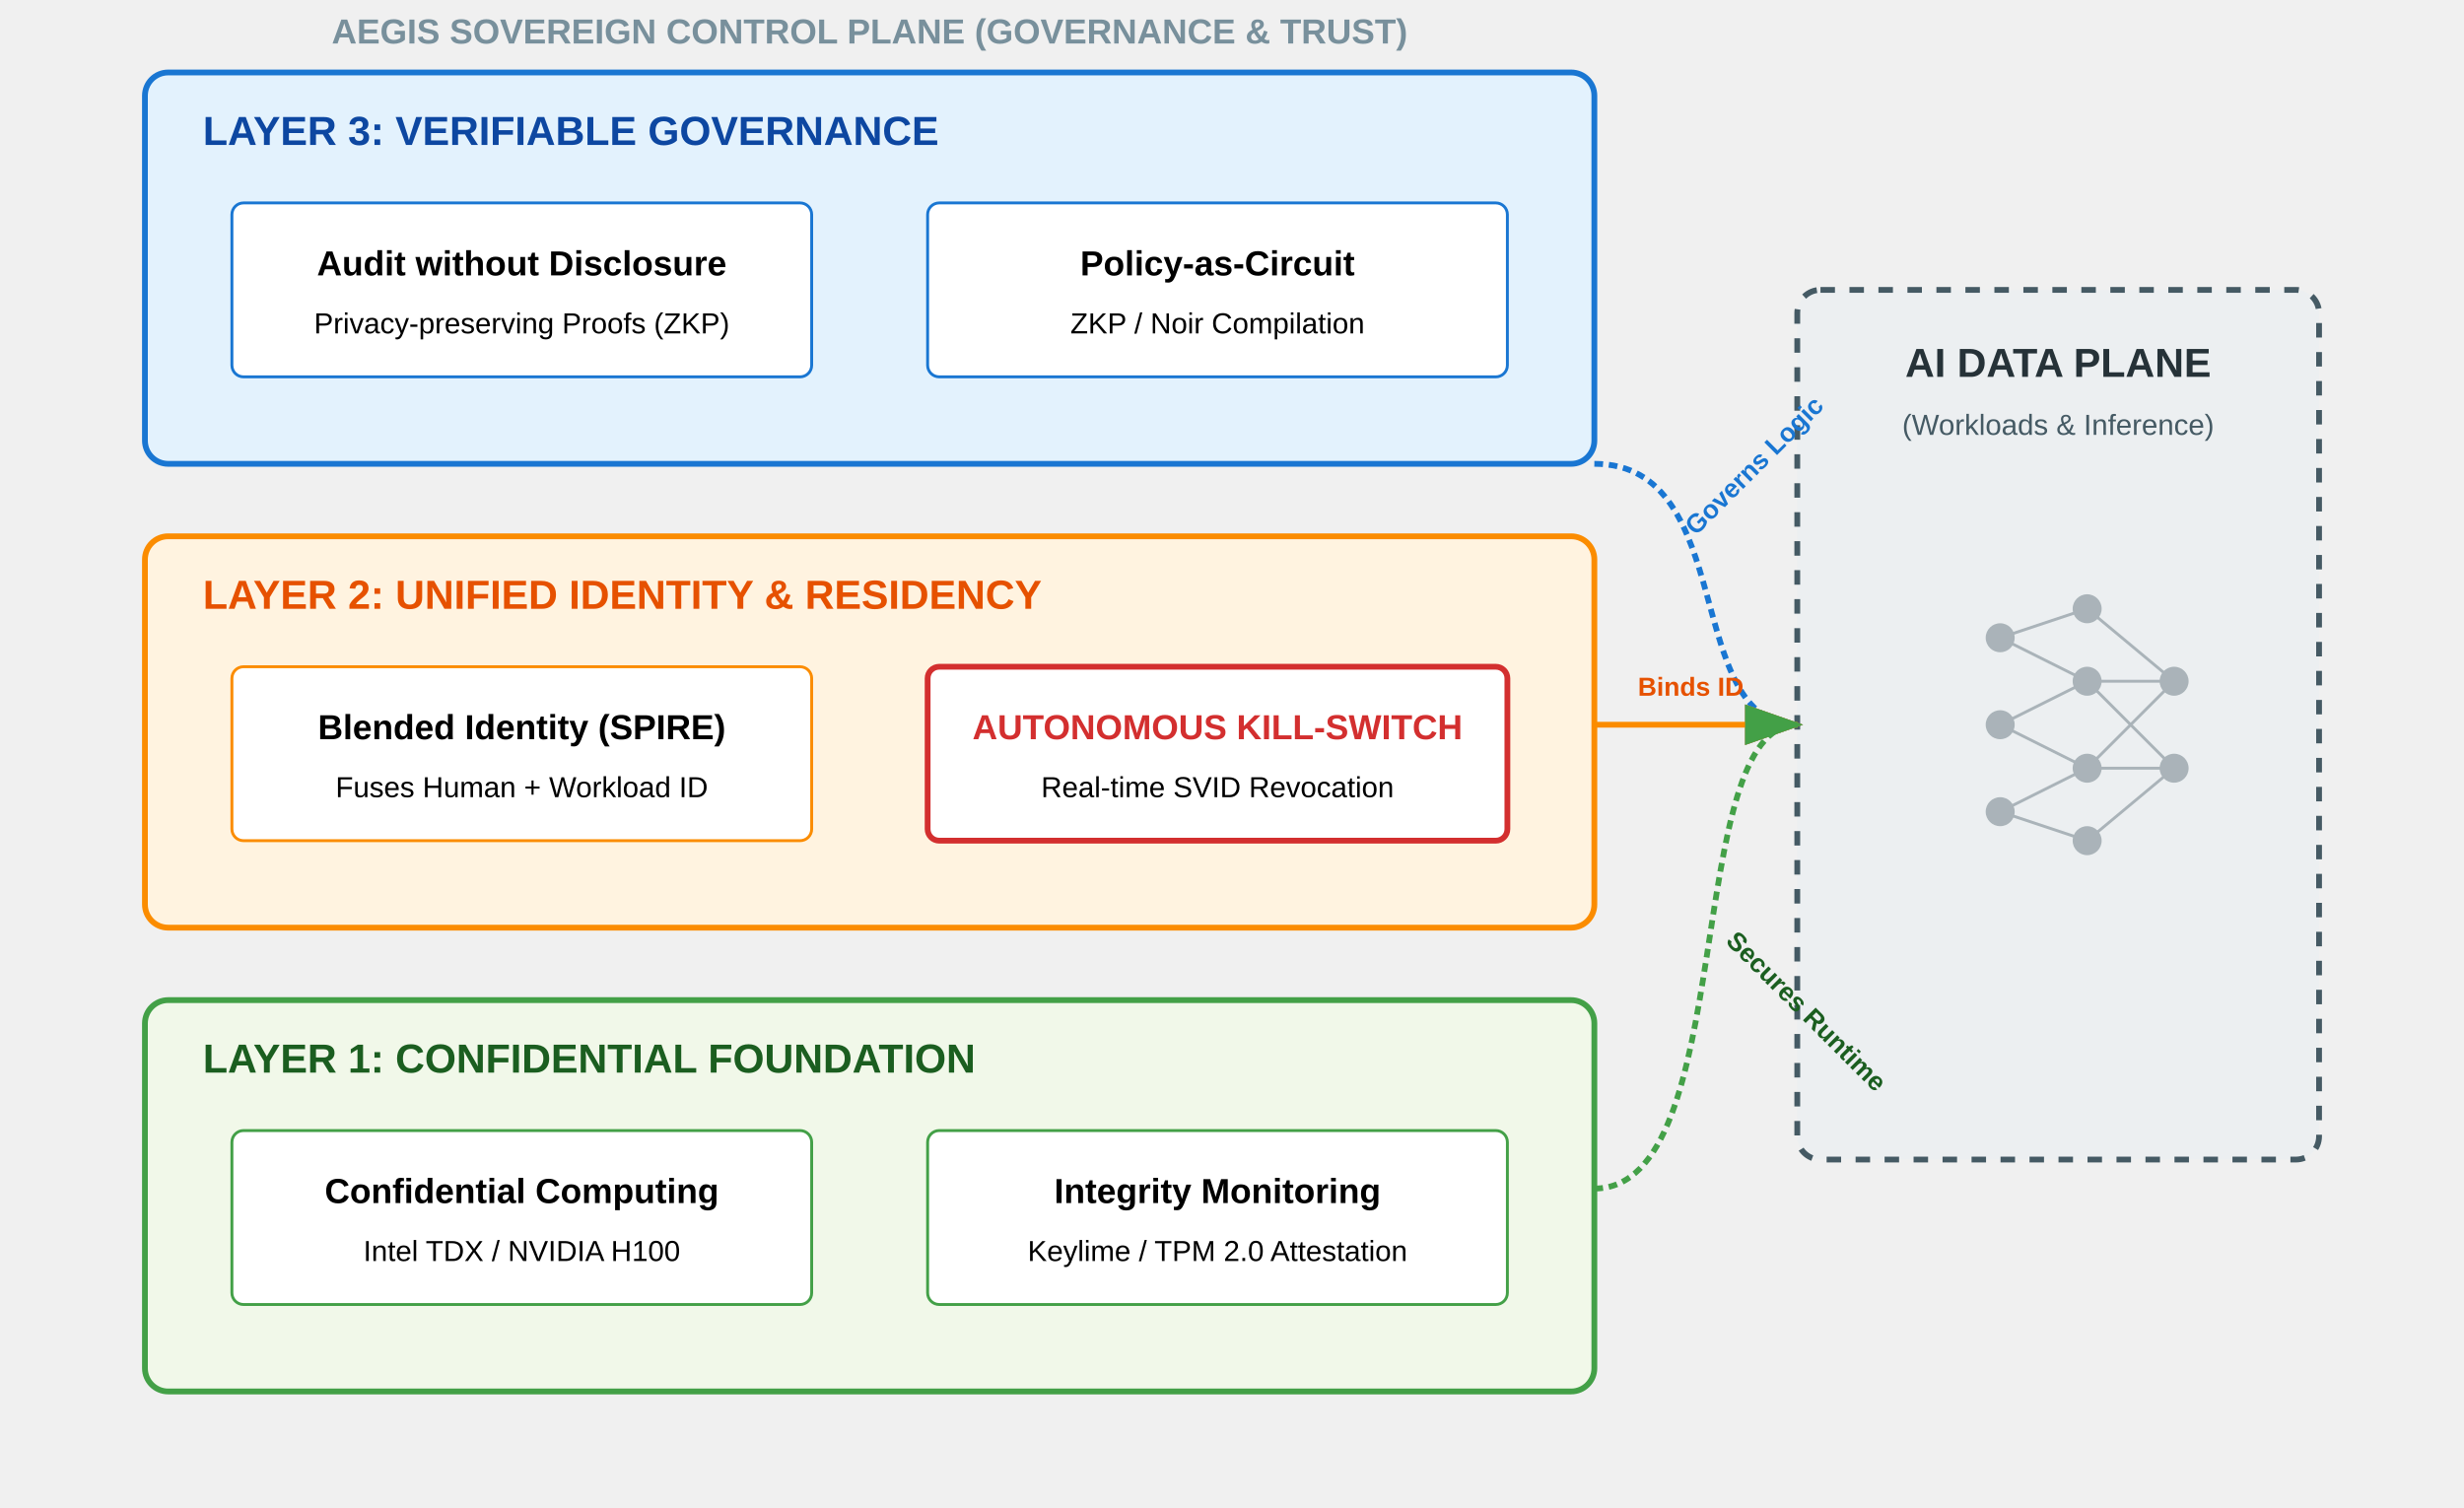
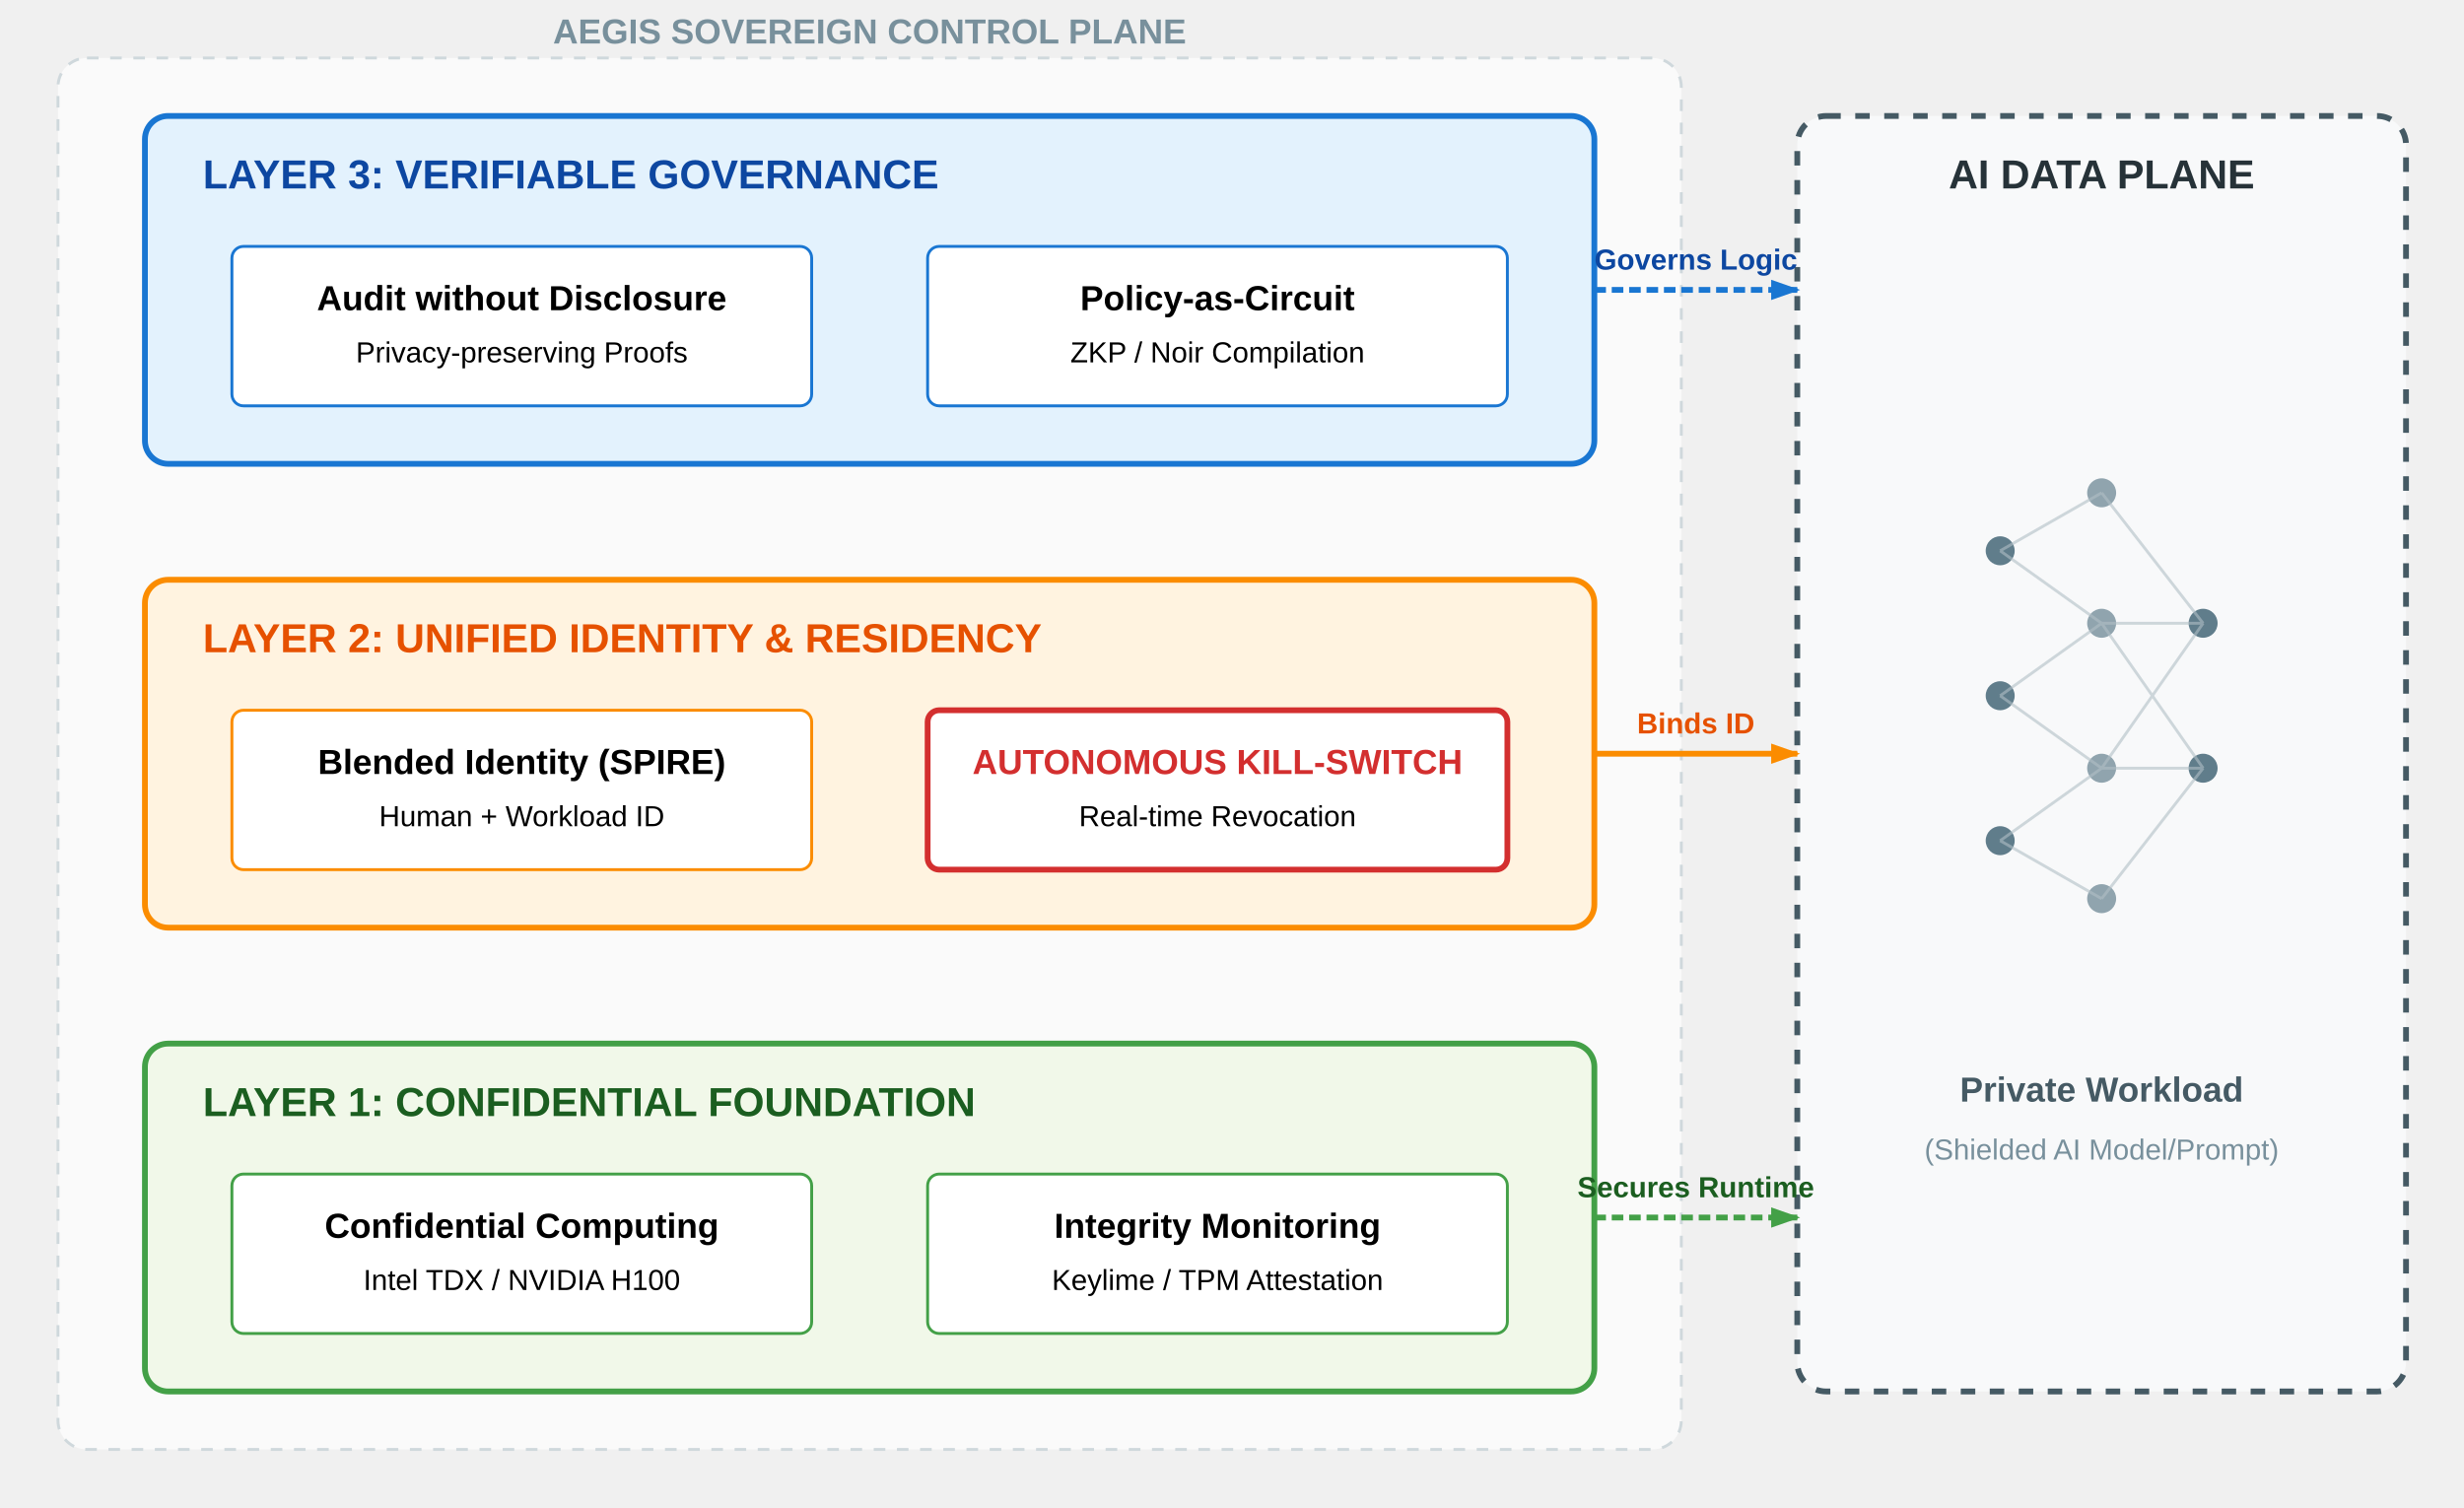
<svg xmlns="http://www.w3.org/2000/svg" width="850" height="520" viewBox="0 0 850 520">
-   <text x="300" y="15" font-family="Arial" font-size="12" font-weight="bold" fill="#78909C" text-anchor="middle">AEGIS SOVEREIGN CONTROL PLANE (GOVERNANCE &amp; TRUST)</text>
-   <rect x="50" y="25" width="500" height="135" rx="8" fill="#E3F2FD" stroke="#1976D2" stroke-width="2" />
-   <text x="70" y="50" font-family="Arial" font-size="14" font-weight="bold" fill="#0D47A1">LAYER 3: VERIFIABLE GOVERNANCE</text>
-   <g transform="translate(80, 70)">
-     <rect width="200" height="60" rx="4" fill="#fff" stroke="#1976D2" />
-     <text x="100" y="25" font-family="Arial" font-size="12" font-weight="bold" text-anchor="middle">Audit without Disclosure</text>
-     <text x="100" y="45" font-family="Arial" font-size="10" text-anchor="middle">Privacy-preserving Proofs (ZKP)</text>
+   <rect x="20" y="20" width="560" height="480" rx="10" fill="#FAFAFA" stroke="#CFD8DC" stroke-width="1" stroke-dasharray="4,4" />
+   <text x="300" y="15" font-family="Arial, sans-serif" font-size="12" font-weight="bold" fill="#78909C" text-anchor="middle">AEGIS SOVEREIGN CONTROL PLANE</text>
+   <rect x="50" y="40" width="500" height="120" rx="8" fill="#E3F2FD" stroke="#1976D2" stroke-width="2" />
+   <text x="70" y="65" font-family="Arial, sans-serif" font-size="14" font-weight="bold" fill="#0D47A1">LAYER 3: VERIFIABLE GOVERNANCE</text>
+   <g transform="translate(80, 85)">
+     <rect width="200" height="55" rx="4" fill="#fff" stroke="#1976D2" />
+     <text x="100" y="22" font-family="Arial, sans-serif" font-size="12" font-weight="bold" text-anchor="middle">Audit without Disclosure</text>
+     <text x="100" y="40" font-family="Arial, sans-serif" font-size="10" text-anchor="middle">Privacy-preserving Proofs</text>
  </g>
-   <g transform="translate(320, 70)">
-     <rect width="200" height="60" rx="4" fill="#fff" stroke="#1976D2" />
-     <text x="100" y="25" font-family="Arial" font-size="12" font-weight="bold" text-anchor="middle">Policy-as-Circuit</text>
-     <text x="100" y="45" font-family="Arial" font-size="10" text-anchor="middle">ZKP / Noir Compilation</text>
+   <g transform="translate(320, 85)">
+     <rect width="200" height="55" rx="4" fill="#fff" stroke="#1976D2" />
+     <text x="100" y="22" font-family="Arial, sans-serif" font-size="12" font-weight="bold" text-anchor="middle">Policy-as-Circuit</text>
+     <text x="100" y="40" font-family="Arial, sans-serif" font-size="10" text-anchor="middle">ZKP / Noir Compilation</text>
  </g>
-   <rect x="50" y="185" width="500" height="135" rx="8" fill="#FFF3E0" stroke="#FB8C00" stroke-width="2" />
-   <text x="70" y="210" font-family="Arial" font-size="14" font-weight="bold" fill="#E65100">LAYER 2: UNIFIED IDENTITY &amp; RESIDENCY</text>
-   <g transform="translate(80, 230)">
-     <rect width="200" height="60" rx="4" fill="#fff" stroke="#FB8C00" />
-     <text x="100" y="25" font-family="Arial" font-size="12" font-weight="bold" text-anchor="middle">Blended Identity (SPIRE)</text>
-     <text x="100" y="45" font-family="Arial" font-size="10" text-anchor="middle">Fuses Human + Workload ID</text>
+   <rect x="50" y="200" width="500" height="120" rx="8" fill="#FFF3E0" stroke="#FB8C00" stroke-width="2" />
+   <text x="70" y="225" font-family="Arial, sans-serif" font-size="14" font-weight="bold" fill="#E65100">LAYER 2: UNIFIED IDENTITY &amp; RESIDENCY</text>
+   <g transform="translate(80, 245)">
+     <rect width="200" height="55" rx="4" fill="#fff" stroke="#FB8C00" />
+     <text x="100" y="22" font-family="Arial, sans-serif" font-size="12" font-weight="bold" text-anchor="middle">Blended Identity (SPIRE)</text>
+     <text x="100" y="40" font-family="Arial, sans-serif" font-size="10" text-anchor="middle">Human + Workload ID</text>
  </g>
-   <g transform="translate(320, 230)">
-     <rect width="200" height="60" rx="4" fill="#fff" stroke="#D32F2F" stroke-width="2" />
-     <text x="100" y="25" font-family="Arial" font-size="12" font-weight="bold" text-anchor="middle" fill="#D32F2F">AUTONOMOUS KILL-SWITCH</text>
-     <text x="100" y="45" font-family="Arial" font-size="10" text-anchor="middle">Real-time SVID Revocation</text>
+   <g transform="translate(320, 245)">
+     <rect width="200" height="55" rx="4" fill="#fff" stroke="#D32F2F" stroke-width="2" />
+     <text x="100" y="22" font-family="Arial, sans-serif" font-size="12" font-weight="bold" text-anchor="middle" fill="#D32F2F">AUTONOMOUS KILL-SWITCH</text>
+     <text x="100" y="40" font-family="Arial, sans-serif" font-size="10" text-anchor="middle">Real-time Revocation</text>
  </g>
-   <rect x="50" y="345" width="500" height="135" rx="8" fill="#F1F8E9" stroke="#43A047" stroke-width="2" />
-   <text x="70" y="370" font-family="Arial" font-size="14" font-weight="bold" fill="#1B5E20">LAYER 1: CONFIDENTIAL FOUNDATION</text>
-   <g transform="translate(80, 390)">
-     <rect width="200" height="60" rx="4" fill="#fff" stroke="#43A047" />
-     <text x="100" y="25" font-family="Arial" font-size="12" font-weight="bold" text-anchor="middle">Confidential Computing</text>
-     <text x="100" y="45" font-family="Arial" font-size="10" text-anchor="middle">Intel TDX / NVIDIA H100</text>
+   <rect x="50" y="360" width="500" height="120" rx="8" fill="#F1F8E9" stroke="#43A047" stroke-width="2" />
+   <text x="70" y="385" font-family="Arial, sans-serif" font-size="14" font-weight="bold" fill="#1B5E20">LAYER 1: CONFIDENTIAL FOUNDATION</text>
+   <g transform="translate(80, 405)">
+     <rect width="200" height="55" rx="4" fill="#fff" stroke="#43A047" />
+     <text x="100" y="22" font-family="Arial, sans-serif" font-size="12" font-weight="bold" text-anchor="middle">Confidential Computing</text>
+     <text x="100" y="40" font-family="Arial, sans-serif" font-size="10" text-anchor="middle">Intel TDX / NVIDIA H100</text>
  </g>
-   <g transform="translate(320, 390)">
-     <rect width="200" height="60" rx="4" fill="#fff" stroke="#43A047" />
-     <text x="100" y="25" font-family="Arial" font-size="12" font-weight="bold" text-anchor="middle">Integrity Monitoring</text>
-     <text x="100" y="45" font-family="Arial" font-size="10" text-anchor="middle">Keylime / TPM 2.0 Attestation</text>
+   <g transform="translate(320, 405)">
+     <rect width="200" height="55" rx="4" fill="#fff" stroke="#43A047" />
+     <text x="100" y="22" font-family="Arial, sans-serif" font-size="12" font-weight="bold" text-anchor="middle">Integrity Monitoring</text>
+     <text x="100" y="40" font-family="Arial, sans-serif" font-size="10" text-anchor="middle">Keylime / TPM Attestation</text>
  </g>
-   <rect x="620" y="100" width="180" height="300" rx="8" fill="#ECEFF1" stroke="#455A64" stroke-width="2" stroke-dasharray="5,5" />
-   <text x="710" y="130" font-family="Arial" font-size="14" font-weight="bold" fill="#263238" text-anchor="middle">AI DATA PLANE</text>
-   <text x="710" y="150" font-family="Arial" font-size="10" fill="#455A64" text-anchor="middle">(Workloads &amp; Inference)</text>
-   <g transform="translate(670, 200)" opacity="0.4">
-     <circle cx="20" cy="20" r="5" fill="#455A64" />
-     <circle cx="20" cy="50" r="5" fill="#455A64" />
-     <circle cx="20" cy="80" r="5" fill="#455A64" />
-     <circle cx="50" cy="10" r="5" fill="#455A64" />
-     <circle cx="50" cy="35" r="5" fill="#455A64" />
-     <circle cx="50" cy="65" r="5" fill="#455A64" />
-     <circle cx="50" cy="90" r="5" fill="#455A64" />
-     <circle cx="80" cy="35" r="5" fill="#455A64" />
-     <circle cx="80" cy="65" r="5" fill="#455A64" />
-     <line x1="20" y1="20" x2="50" y2="10" stroke="#455A64" stroke-width="1" />
-     <line x1="20" y1="20" x2="50" y2="35" stroke="#455A64" stroke-width="1" />
-     <line x1="20" y1="50" x2="50" y2="35" stroke="#455A64" stroke-width="1" />
-     <line x1="20" y1="50" x2="50" y2="65" stroke="#455A64" stroke-width="1" />
-     <line x1="20" y1="80" x2="50" y2="65" stroke="#455A64" stroke-width="1" />
-     <line x1="20" y1="80" x2="50" y2="90" stroke="#455A64" stroke-width="1" />
-     <line x1="50" y1="10" x2="80" y2="35" stroke="#455A64" stroke-width="1" />
-     <line x1="50" y1="35" x2="80" y2="35" stroke="#455A64" stroke-width="1" />
-     <line x1="50" y1="35" x2="80" y2="65" stroke="#455A64" stroke-width="1" />
-     <line x1="50" y1="65" x2="80" y2="35" stroke="#455A64" stroke-width="1" />
-     <line x1="50" y1="65" x2="80" y2="65" stroke="#455A64" stroke-width="1" />
-     <line x1="50" y1="90" x2="80" y2="65" stroke="#455A64" stroke-width="1" />
+   <rect x="620" y="40" width="210" height="440" rx="10" fill="#F8F9FA" stroke="#455A64" stroke-width="2" stroke-dasharray="5,5" />
+   <text x="725" y="65" font-family="Arial, sans-serif" font-size="14" font-weight="bold" fill="#263238" text-anchor="middle">AI DATA PLANE</text>
+   <g transform="translate(670, 150)">
+     <circle cx="20" cy="40" r="5" fill="#607D8B" />
+     <circle cx="20" cy="90" r="5" fill="#607D8B" />
+     <circle cx="20" cy="140" r="5" fill="#607D8B" />
+     <circle cx="55" cy="20" r="5" fill="#90A4AE" />
+     <circle cx="55" cy="65" r="5" fill="#90A4AE" />
+     <circle cx="55" cy="115" r="5" fill="#90A4AE" />
+     <circle cx="55" cy="160" r="5" fill="#90A4AE" />
+     <circle cx="90" cy="65" r="5" fill="#607D8B" />
+     <circle cx="90" cy="115" r="5" fill="#607D8B" />
+     <g stroke="#B0BEC5" stroke-width="1" opacity="0.6">
+       <line x1="20" y1="40" x2="55" y2="20" />
+       <line x1="20" y1="40" x2="55" y2="65" />
+       <line x1="20" y1="90" x2="55" y2="65" />
+       <line x1="20" y1="90" x2="55" y2="115" />
+       <line x1="20" y1="140" x2="55" y2="115" />
+       <line x1="20" y1="140" x2="55" y2="160" />
+       <line x1="55" y1="20" x2="90" y2="65" />
+       <line x1="55" y1="65" x2="90" y2="65" />
+       <line x1="55" y1="65" x2="90" y2="115" />
+       <line x1="55" y1="115" x2="90" y2="65" />
+       <line x1="55" y1="115" x2="90" y2="115" />
+       <line x1="55" y1="160" x2="90" y2="115" />
+     </g>
  </g>
-   <path d="M 550 160 C 600 160 580 250 620 250" stroke="#1976D2" stroke-width="2" stroke-dasharray="3,2" fill="none" marker-end="url(#arrowhead-blue)" />
-   <text x="585" y="185" font-family="Arial" font-size="9" fill="#1976D2" transform="rotate(-45 585 185)" font-weight="bold">Governs Logic</text>
-   <path d="M 550 250 L 620 250" stroke="#FB8C00" stroke-width="2" fill="none" marker-end="url(#arrowhead-orange)" />
-   <text x="565" y="240" font-family="Arial" font-size="9" fill="#E65100" font-weight="bold">Binds ID</text>
-   <path d="M 550 410 C 600 410 580 250 620 250" stroke="#43A047" stroke-width="2" stroke-dasharray="3,2" fill="none" marker-end="url(#arrowhead-green)" />
-   <text x="595" y="325" font-family="Arial" font-size="9" fill="#1B5E20" transform="rotate(45 595 325)" font-weight="bold">Secures Runtime</text>
+   <text x="725" y="380" font-family="Arial, sans-serif" font-size="12" font-weight="bold" fill="#455A64" text-anchor="middle">Private Workload</text>
+   <text x="725" y="400" font-family="Arial, sans-serif" font-size="10" fill="#78909C" text-anchor="middle">(Shielded AI Model/Prompt)</text>
+   <line x1="550" y1="100" x2="620" y2="100" stroke="#1976D2" stroke-width="2" stroke-dasharray="4,2" />
+   <text x="585" y="93" font-family="Arial, sans-serif" font-size="10" font-weight="bold" fill="#0D47A1" text-anchor="middle">Governs Logic</text>
+   <line x1="550" y1="260" x2="620" y2="260" stroke="#FB8C00" stroke-width="2" />
+   <text x="585" y="253" font-family="Arial, sans-serif" font-size="10" font-weight="bold" fill="#E65100" text-anchor="middle">Binds ID</text>
+   <line x1="550" y1="420" x2="620" y2="420" stroke="#43A047" stroke-width="2" stroke-dasharray="4,2" />
+   <text x="585" y="413" font-family="Arial, sans-serif" font-size="10" font-weight="bold" fill="#1B5E20" text-anchor="middle">Secures Runtime</text>
  <defs>
-     <marker id="arrowhead-blue" markerWidth="10" markerHeight="7" refX="9" refY="3.5" orient="auto">
+     <marker id="arrB" markerWidth="10" markerHeight="7" refX="9" refY="3.5" orient="auto">
      <polygon points="0 0, 10 3.5, 0 7" fill="#1976D2" />
    </marker>
-     <marker id="arrowhead-orange" markerWidth="10" markerHeight="7" refX="9" refY="3.5" orient="auto">
+     <marker id="arrO" markerWidth="10" markerHeight="7" refX="9" refY="3.5" orient="auto">
      <polygon points="0 0, 10 3.5, 0 7" fill="#FB8C00" />
    </marker>
-     <marker id="arrowhead-green" markerWidth="10" markerHeight="7" refX="9" refY="3.5" orient="auto">
+     <marker id="arrG" markerWidth="10" markerHeight="7" refX="9" refY="3.5" orient="auto">
      <polygon points="0 0, 10 3.5, 0 7" fill="#43A047" />
    </marker>
  </defs>
+   <line x1="615" y1="100" x2="620" y2="100" stroke="#1976D2" stroke-width="1" marker-end="url(#arrB)" />
+   <line x1="615" y1="260" x2="620" y2="260" stroke="#FB8C00" stroke-width="1" marker-end="url(#arrO)" />
+   <line x1="615" y1="420" x2="620" y2="420" stroke="#43A047" stroke-width="1" marker-end="url(#arrG)" />
</svg>
